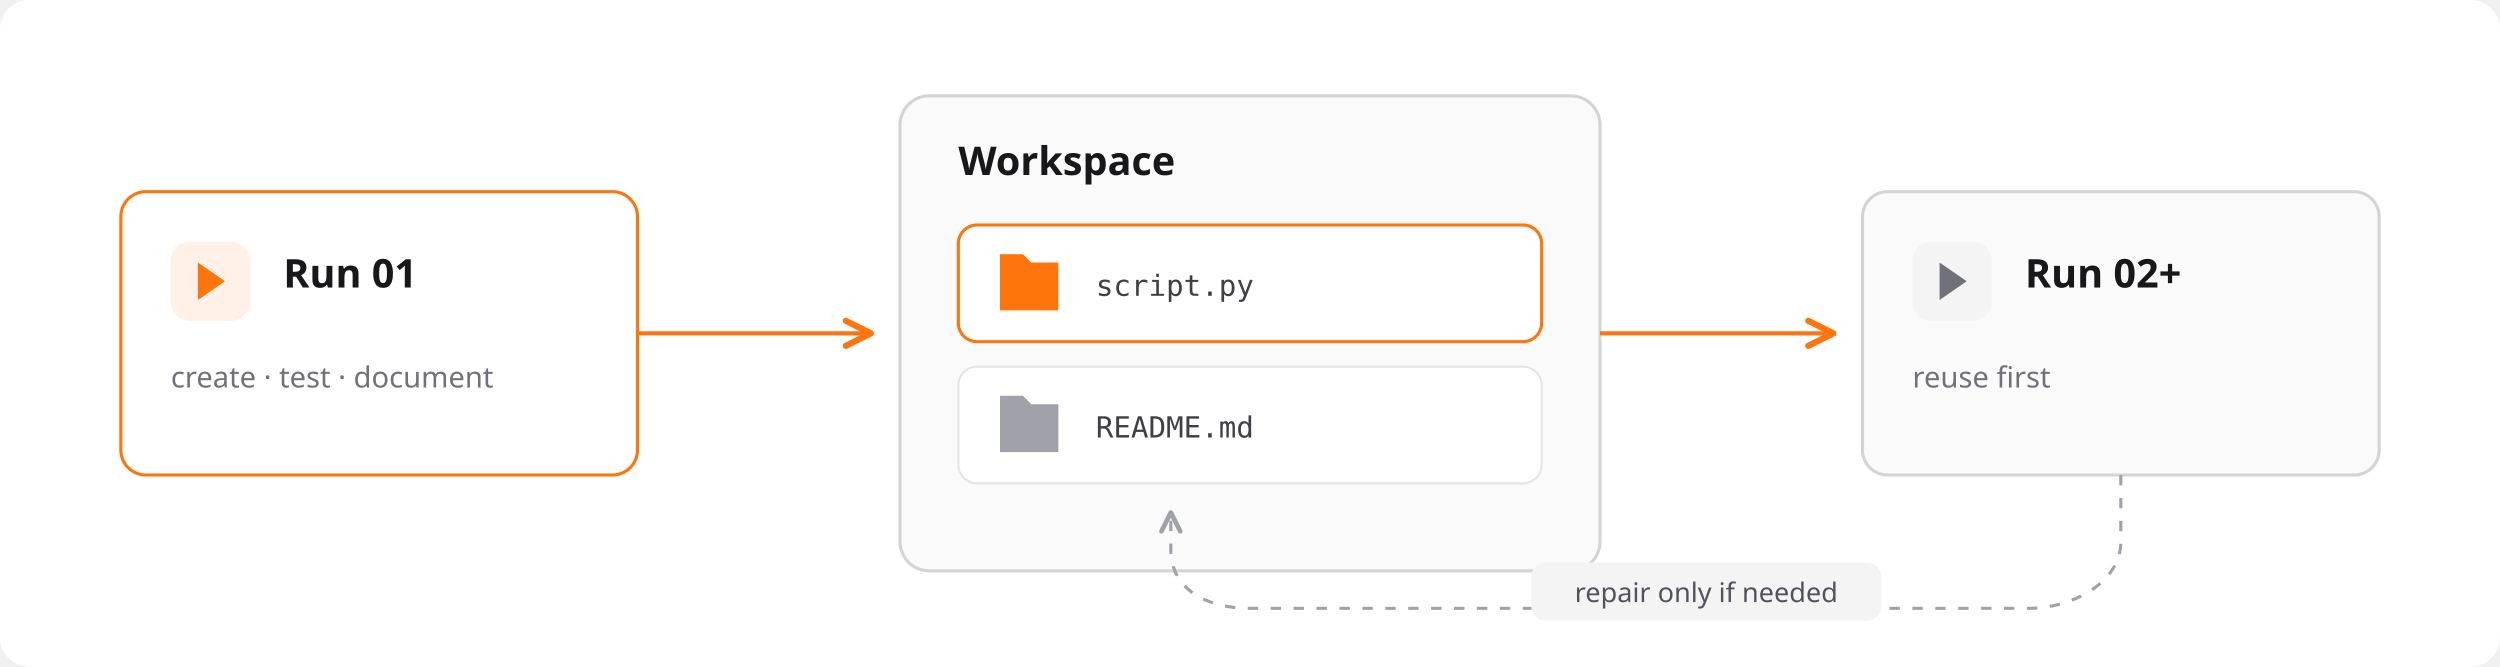
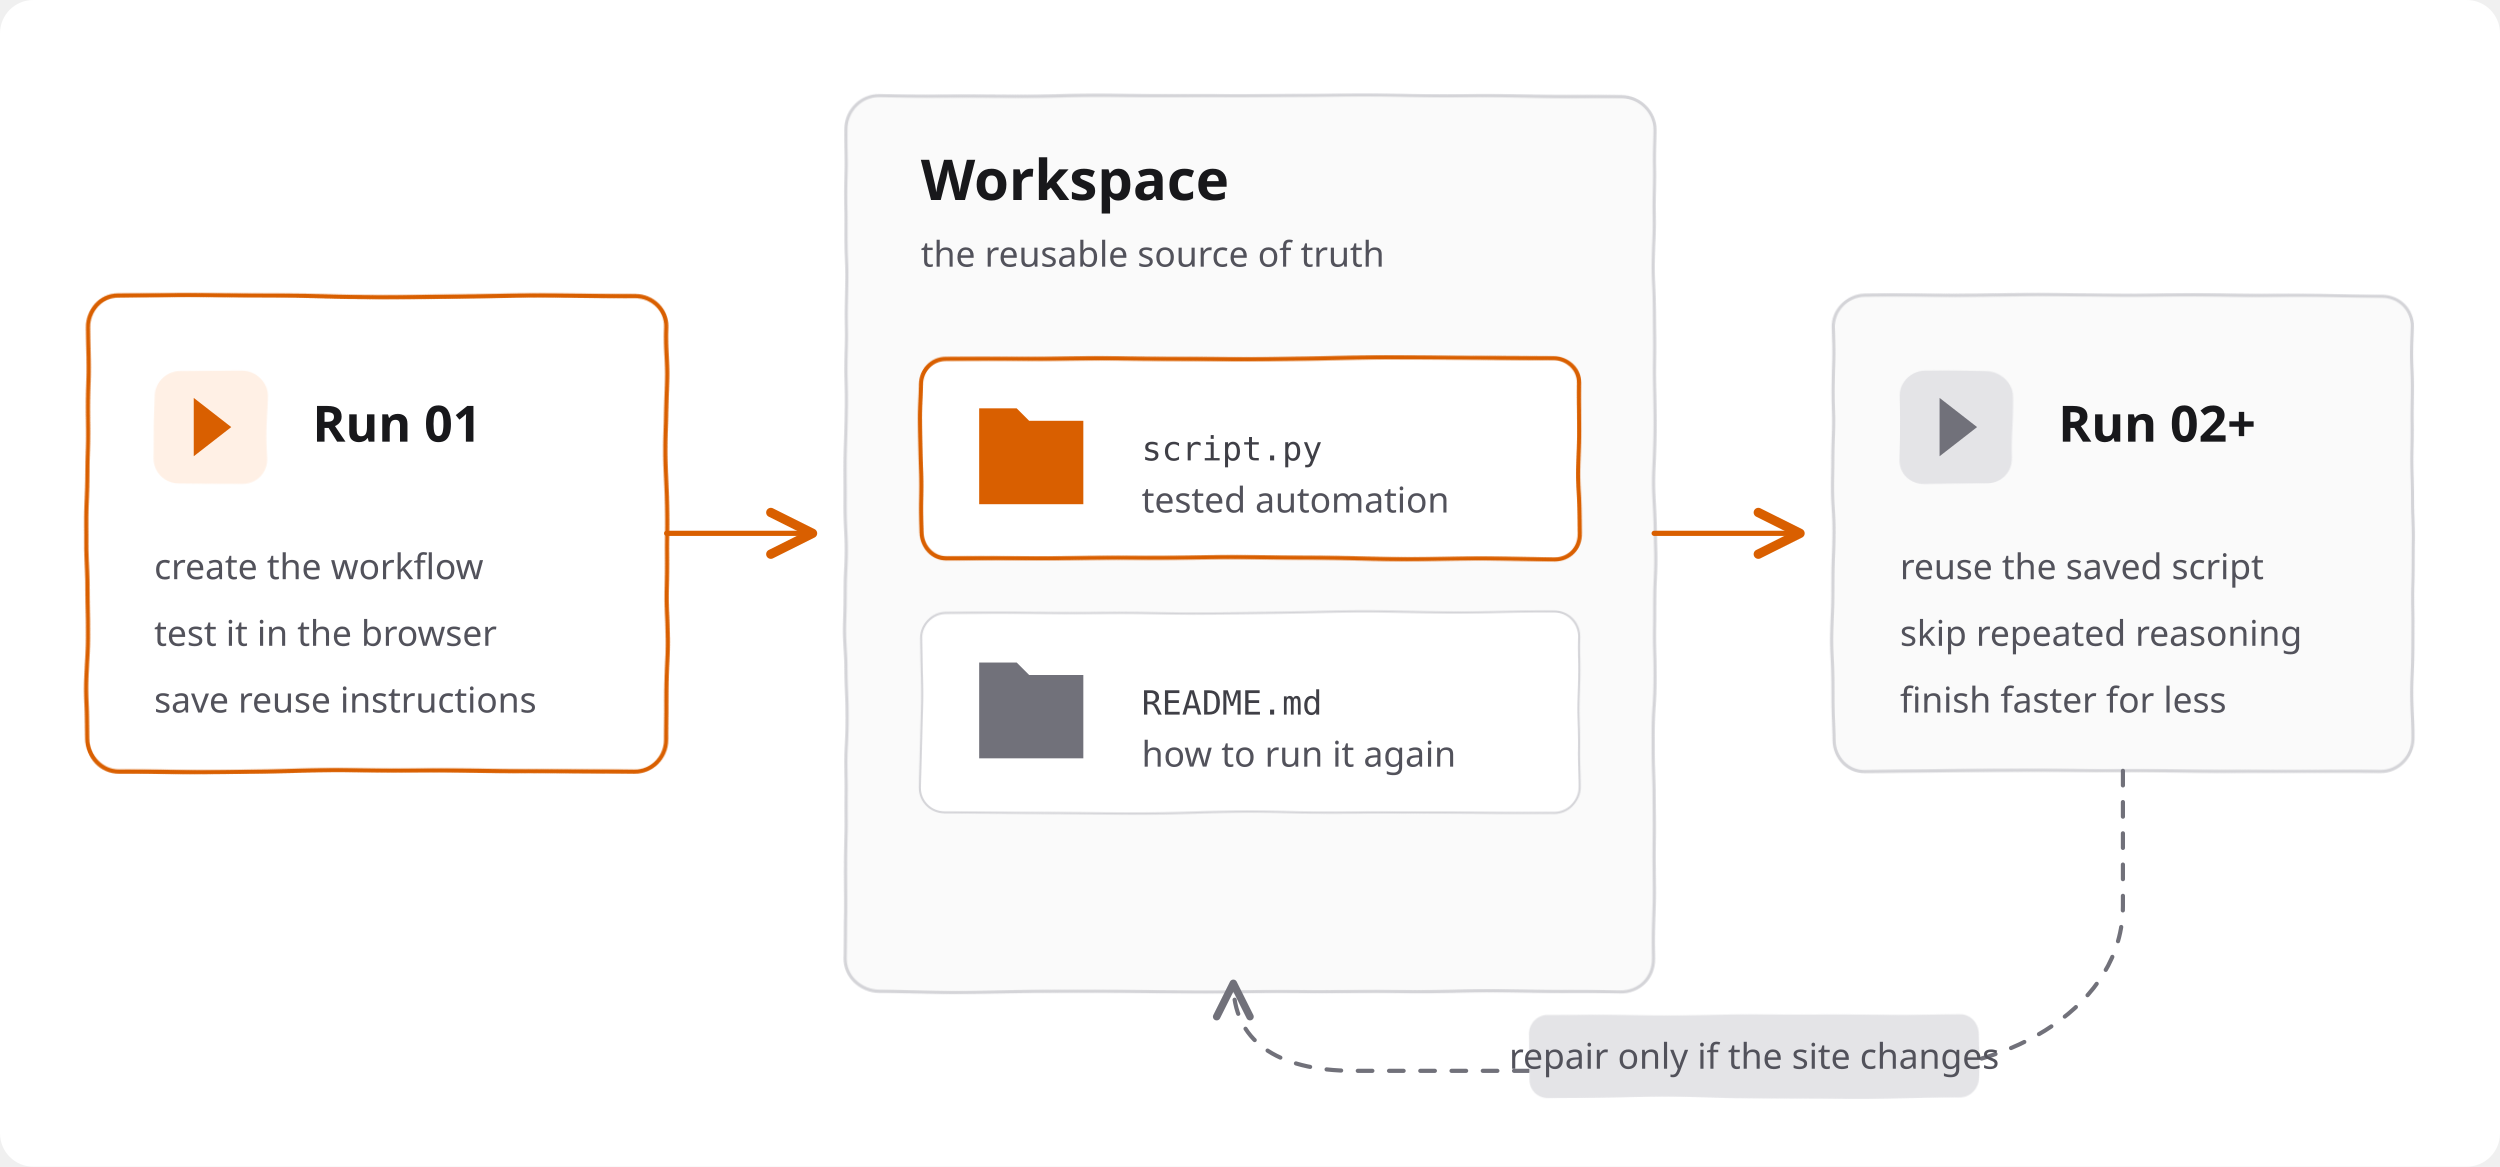
- <svg xmlns="http://www.w3.org/2000/svg" width="1200" height="320" viewBox="0 0 1200 320" fill="none" role="img" aria-labelledby="title desc">
+ <svg xmlns="http://www.w3.org/2000/svg" width="1200" height="560" viewBox="0 0 1200 560" fill="none" role="img" aria-labelledby="title desc">
+   <style>
+     .heading{fill:#18181B;font:650 27px Geist,ui-sans-serif,system-ui,sans-serif}
+     .label{fill:#18181B;font:620 24px Geist,ui-sans-serif,system-ui,sans-serif}
+     .body{fill:#52525B;font:17px Geist,ui-sans-serif,system-ui,sans-serif}
+     .mono{fill:#3F3F46;font:16px "Geist Mono",ui-monospace,monospace}
+     rect:not(.canvas),circle{filter:url(#rough)}path{stroke-linecap:round;stroke-linejoin:round}
+   </style>
  <defs>
-     <marker id="arrow-orange" markerWidth="8" markerHeight="8" refX="7" refY="4" orient="auto">
-       <path d="M1 1L7 4L1 7" fill="none" stroke="#FE750E" stroke-width="1.5" stroke-linecap="round" stroke-linejoin="round" />
+     <filter id="rough" x="-3%" y="-3%" width="106%" height="106%">
+       <feTurbulence type="fractalNoise" baseFrequency=".012 .025" numOctaves="2" seed="37" result="noise" />
+       <feDisplacementMap in="SourceGraphic" in2="noise" scale="2.2" xChannelSelector="R" yChannelSelector="G" />
+     </filter>
+     <marker id="orange" markerWidth="10" markerHeight="10" refX="9" refY="5" orient="auto">
+       <path d="M1 1L9 5L1 9" fill="none" stroke="#D95F00" stroke-width="1.8" stroke-linecap="round" stroke-linejoin="round" />
    </marker>
-     <marker id="arrow-gray" markerWidth="8" markerHeight="8" refX="7" refY="4" orient="auto">
-       <path d="M1 1L7 4L1 7" fill="none" stroke="#A1A1AA" stroke-width="1.5" stroke-linecap="round" stroke-linejoin="round" />
+     <marker id="gray" markerWidth="10" markerHeight="10" refX="9" refY="5" orient="auto">
+       <path d="M1 1L9 5L1 9" fill="none" stroke="#71717A" stroke-width="1.8" stroke-linecap="round" stroke-linejoin="round" />
    </marker>
  </defs>
-   <rect width="1200" height="320" rx="14" fill="#FFFFFF" />
-   <rect x="58" y="92" width="248" height="136" rx="12" fill="#FFFFFF" stroke="#FE750E" stroke-width="1.5" />
-   <rect x="82" y="116" width="38" height="38" rx="9" fill="#FFF1E7" />
-   <path d="M95 126L108 135L95 144V126Z" fill="#FE750E" />
-   <text x="136" y="138" fill="#18181B" font-family="Geist, ui-sans-serif, system-ui, sans-serif" font-size="19" font-weight="600">Run 01</text>
-   <text x="82" y="186" fill="#71717A" font-family="Geist, ui-sans-serif, system-ui, sans-serif" font-size="14">create · test · document</text>
-   <path d="M306 160H418" stroke="#FE750E" stroke-width="2" marker-end="url(#arrow-orange)" />
-   <rect x="432" y="46" width="336" height="228" rx="14" fill="#FAFAFA" stroke="#D4D4D8" stroke-width="1.5" />
-   <text x="460" y="84" fill="#18181B" font-family="Geist, ui-sans-serif, system-ui, sans-serif" font-size="19" font-weight="600">Workspace</text>
-   <rect x="460" y="108" width="280" height="56" rx="9" fill="#FFFFFF" stroke="#FE750E" stroke-width="1.5" />
-   <path d="M480 122H491L495 126H508V149H480V122Z" fill="#FE750E" />
-   <text x="526" y="142" fill="#3F3F46" font-family="Geist Mono, ui-monospace, monospace" font-size="14">script.py</text>
-   <rect x="460" y="176" width="280" height="56" rx="9" fill="#FFFFFF" stroke="#E4E4E7" />
-   <path d="M480 190H491L495 194H508V217H480V190Z" fill="#A1A1AA" />
-   <text x="526" y="210" fill="#3F3F46" font-family="Geist Mono, ui-monospace, monospace" font-size="14">README.md</text>
-   <path d="M768 160H880" stroke="#FE750E" stroke-width="2" marker-end="url(#arrow-orange)" />
-   <rect x="894" y="92" width="248" height="136" rx="12" fill="#FAFAFA" stroke="#D4D4D8" stroke-width="1.5" />
-   <rect x="918" y="116" width="38" height="38" rx="9" fill="#F4F4F5" />
-   <path d="M931 126L944 135L931 144V126Z" fill="#71717A" />
-   <text x="972" y="138" fill="#18181B" font-family="Geist, ui-sans-serif, system-ui, sans-serif" font-size="19" font-weight="600">Run 02+</text>
-   <text x="918" y="186" fill="#71717A" font-family="Geist, ui-sans-serif, system-ui, sans-serif" font-size="14">reuse first</text>
-   <path d="M1018 228V260C1018 280 994 292 974 292H600C578 292 562 282 562 264V246" stroke="#A1A1AA" stroke-width="1.5" stroke-dasharray="5 6" fill="none" marker-end="url(#arrow-gray)" />
-   <rect x="735" y="270" width="168" height="28" rx="7" fill="#F4F4F5" />
-   <text x="819" y="289" text-anchor="middle" fill="#52525B" font-family="Geist, ui-sans-serif, system-ui, sans-serif" font-size="13">repair only if needed</text>
+   <rect class="canvas" width="1200" height="560" rx="16" fill="#FFFFFF" />
+   <rect x="42" y="142" width="278" height="228" rx="15" fill="#FFFFFF" stroke="#D95F00" stroke-width="2" />
+   <rect x="74" y="178" width="54" height="54" rx="12" fill="#FFF0E5" />
+   <path d="M93 191L111 205L93 219V191Z" fill="#D95F00" />
+   <text x="150" y="212" class="label">Run 01</text>
+   <text x="74" y="278" class="body">create the workflow</text>
+   <text x="74" y="310" class="body">test it in the browser</text>
+   <text x="74" y="342" class="body">save reuse instructions</text>
+   <path d="M320 256H390" stroke="#D95F00" stroke-width="2.5" marker-end="url(#orange)" />
+   <rect x="406" y="46" width="388" height="430" rx="16" fill="#FAFAFA" stroke="#D4D4D8" stroke-width="1.5" />
+   <text x="442" y="96" class="heading">Workspace</text>
+   <text x="442" y="128" class="body">the reusable source of truth</text>
+   <rect x="442" y="172" width="316" height="96" rx="12" fill="#FFFFFF" stroke="#D95F00" stroke-width="2" />
+   <path d="M470 196H488L494 202H520V242H470V196Z" fill="#D95F00" />
+   <text x="548" y="221" class="mono">script.py</text>
+   <text x="548" y="246" class="body">tested automation</text>
+   <rect x="442" y="294" width="316" height="96" rx="12" fill="#FFFFFF" stroke="#D4D4D8" />
+   <path d="M470 318H488L494 324H520V364H470V318Z" fill="#71717A" />
+   <text x="548" y="343" class="mono">README.md</text>
+   <text x="548" y="368" class="body">how to run it again</text>
+   <path d="M794 256H864" stroke="#D95F00" stroke-width="2.5" marker-end="url(#orange)" />
+   <rect x="880" y="142" width="278" height="228" rx="15" fill="#FAFAFA" stroke="#D4D4D8" stroke-width="1.5" />
+   <rect x="912" y="178" width="54" height="54" rx="12" fill="#E4E4E7" />
+   <path d="M931 191L949 205L931 219V191Z" fill="#71717A" />
+   <text x="988" y="212" class="label">Run 02+</text>
+   <text x="912" y="278" class="body">reuse the saved script</text>
+   <text x="912" y="310" class="body">skip repeated reasoning</text>
+   <text x="912" y="342" class="body">finish faster for less</text>
+   <path d="M1019 370V435C1019 482 966 514 910 514H650C612 514 592 499 592 472" stroke="#71717A" stroke-width="2" stroke-dasharray="7 8" fill="none" marker-end="url(#gray)" />
+   <rect x="734" y="487" width="216" height="40" rx="9" fill="#E4E4E7" />
+   <text x="842" y="513" text-anchor="middle" class="body">repair only if the site changes</text>
</svg>
